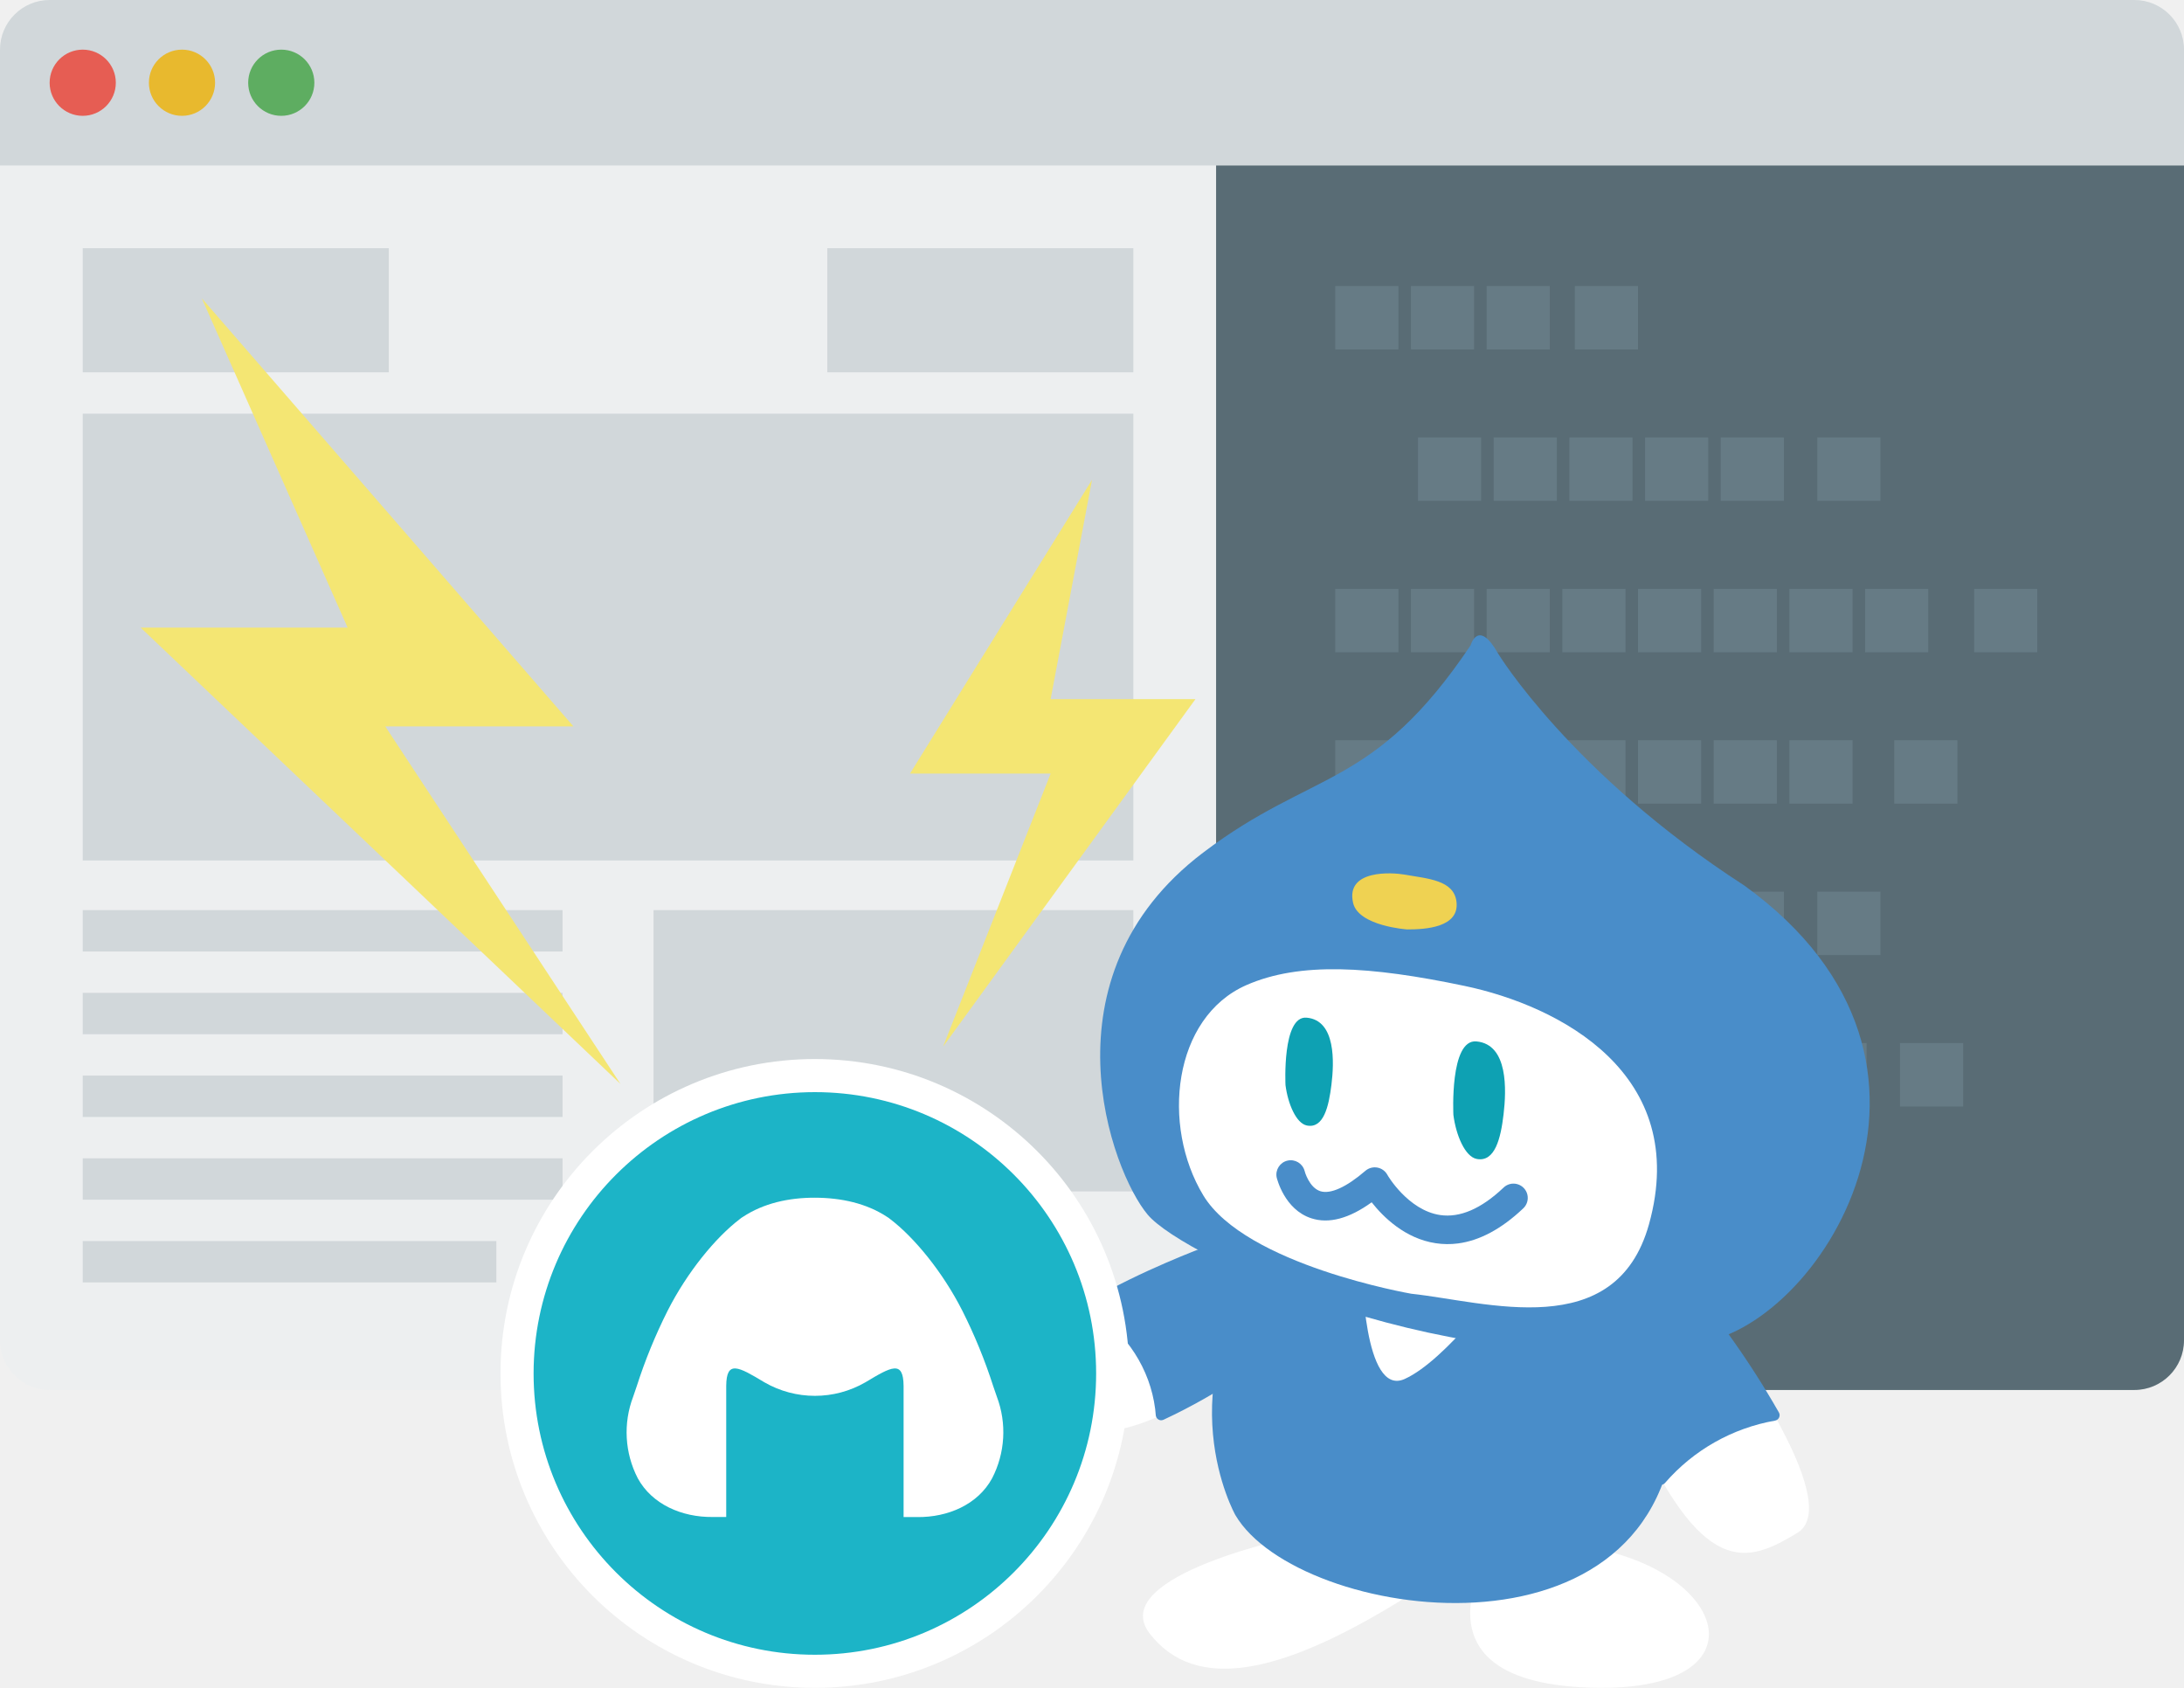
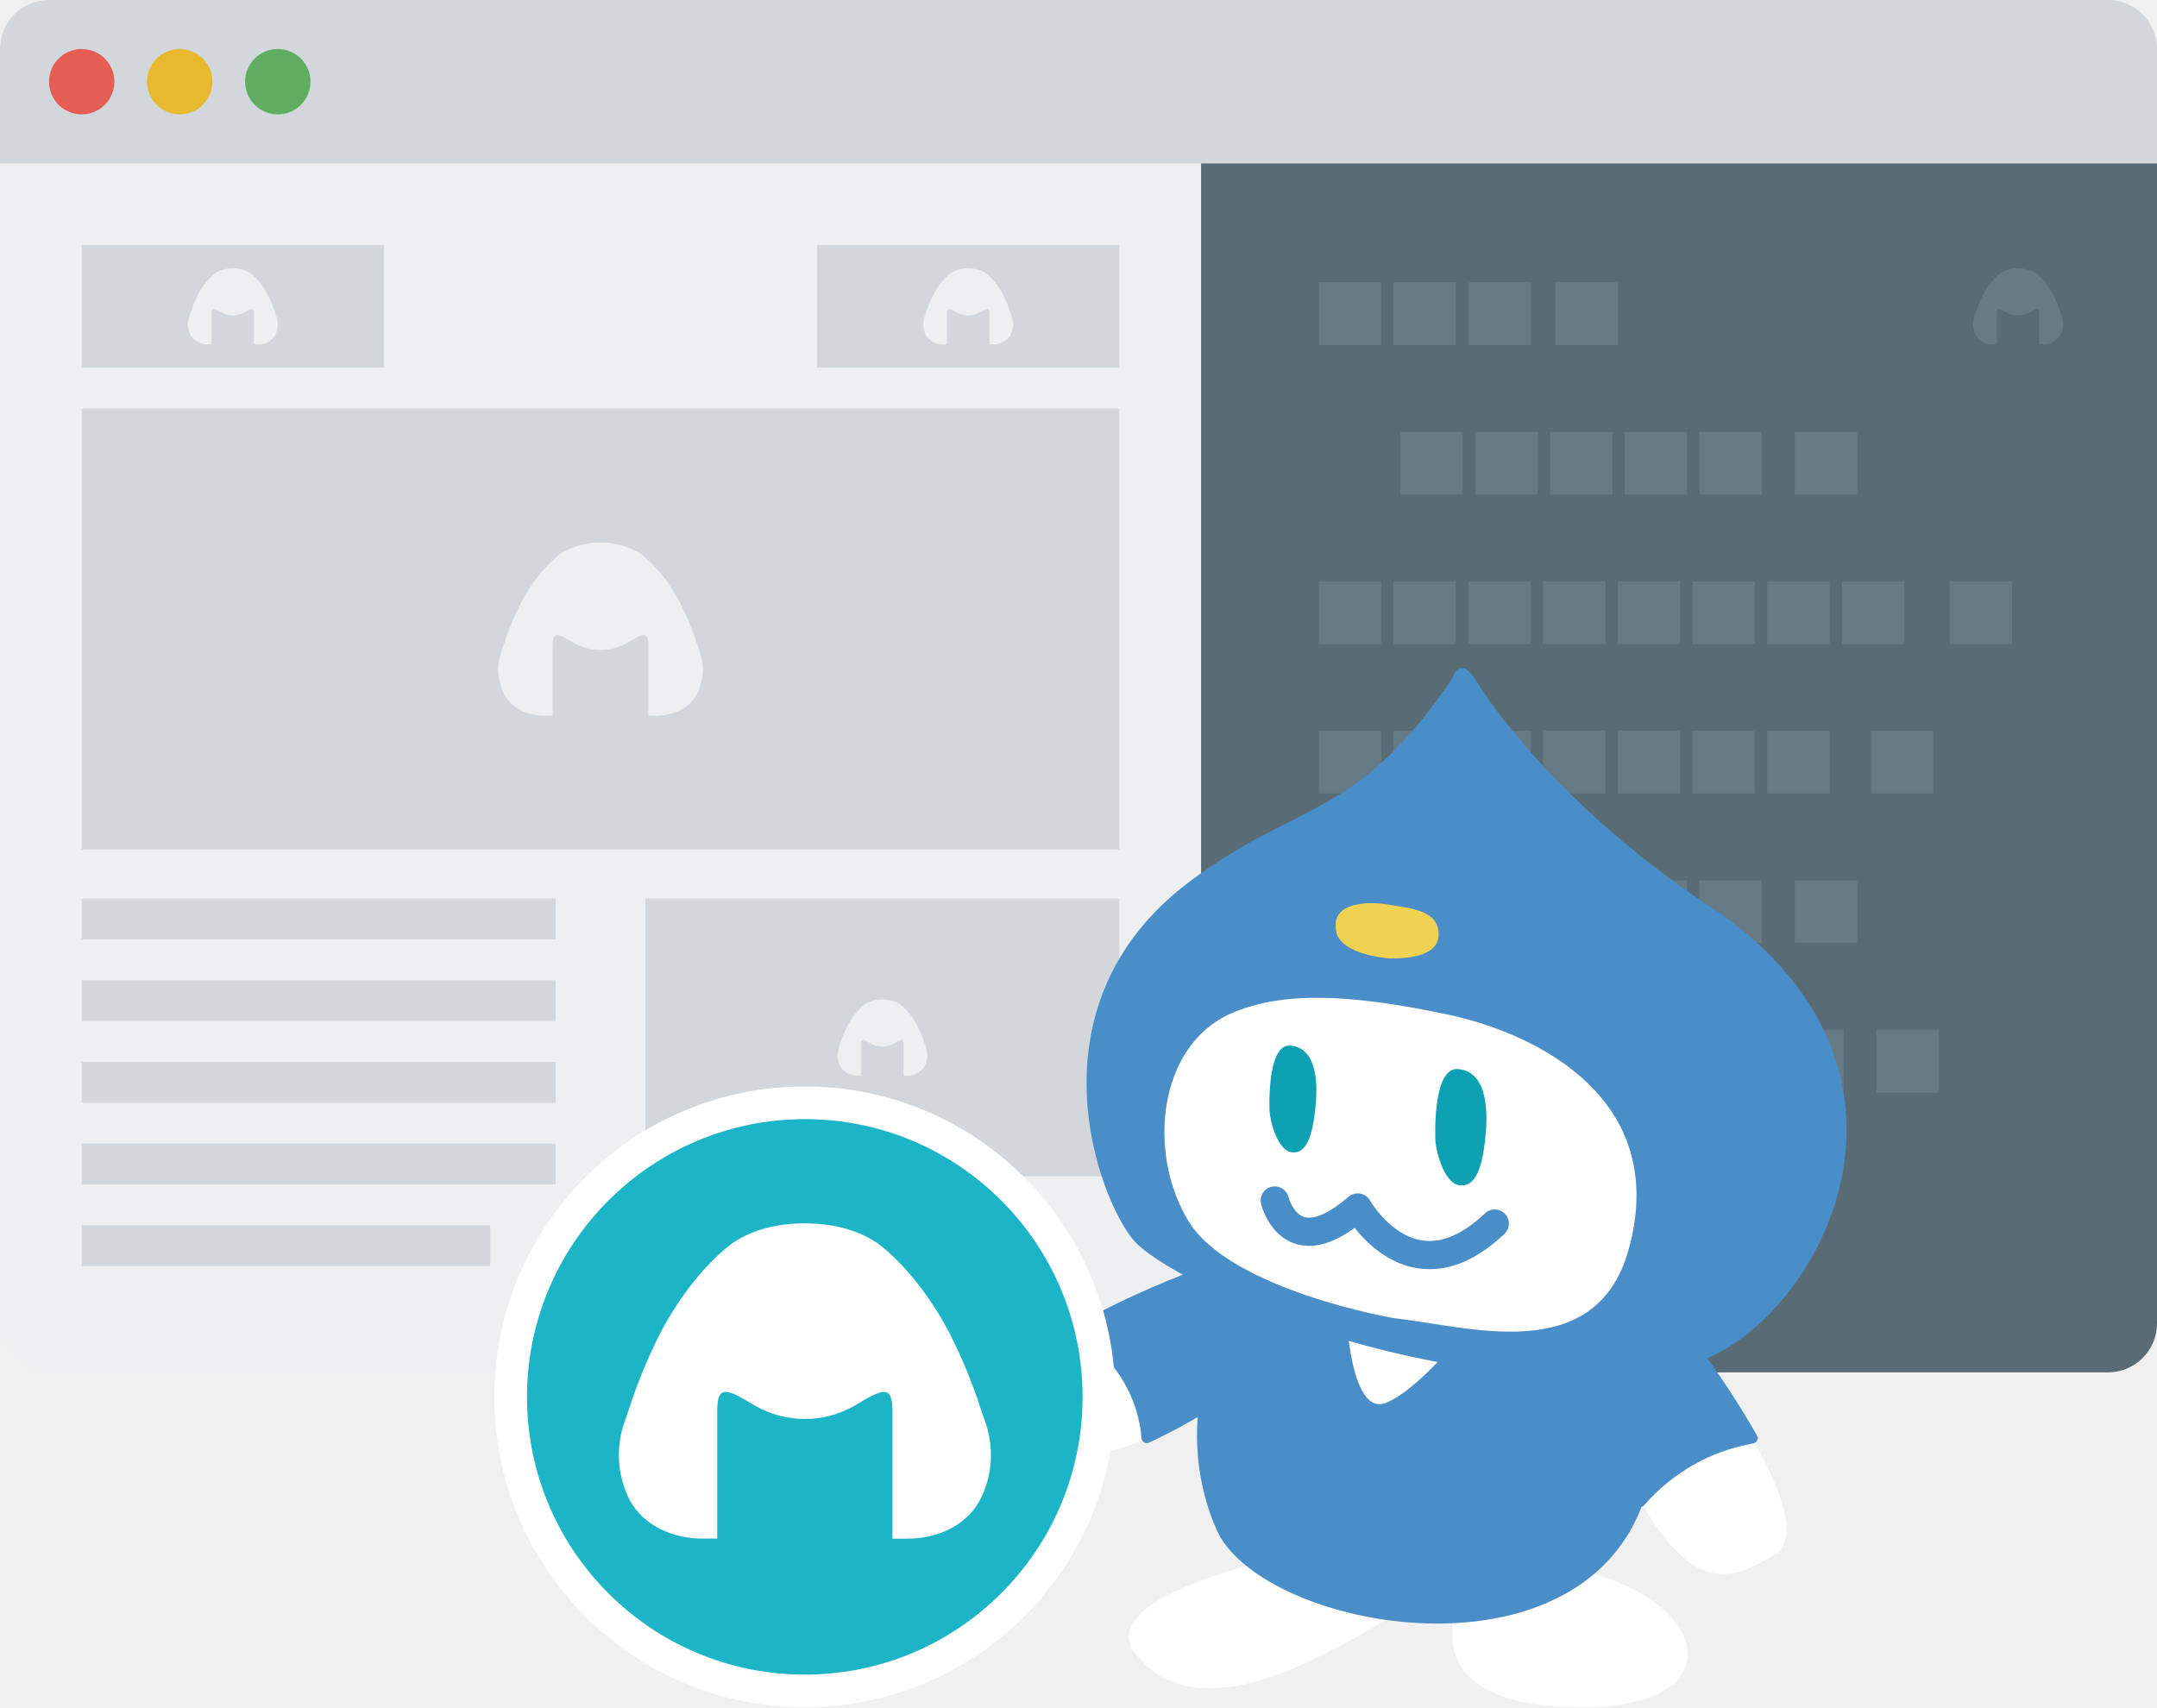
- <svg xmlns="http://www.w3.org/2000/svg" id="レイヤー_1" data-name="レイヤー 1" viewBox="0 0 528 408">
+ <svg xmlns="http://www.w3.org/2000/svg" id="レイヤー_1" data-name="レイヤー 1" viewBox="0 0 528 418">
  <defs>
-     <style>.cls-1{fill:none;}.cls-2{fill:#edeff0;}.cls-3{fill:#d1d7da;}.cls-4{fill:#596c75;}.cls-5{fill:#e65d53;}.cls-6{fill:#e8b92e;}.cls-7{fill:#5ead61;}.cls-8{font-size:20px;fill:#667b85;font-family:KozGoPr6N-Regular-83pv-RKSJ-H, Kozuka Gothic Pr6N;}.cls-9{letter-spacing:-0.03em;}.cls-10{fill:#fff;}.cls-11{fill:#498dc9;}.cls-12{fill:#efd252;}.cls-13{fill:#0ea1b3;}.cls-14{fill:#1cb4c7;}.cls-15{fill:#f4e673;}.cls-16{clip-path:url(#clip-path);}.cls-17{opacity:0.2;}</style>
+     <style>.cls-1{fill:none;}.cls-2{clip-path:url(#clip-path);}.cls-3{opacity:0.1;}.cls-4{fill:#fff;}.cls-5{fill:#edeff0;}.cls-6{fill:#d1d7da;}.cls-7{fill:#596c75;}.cls-8{fill:#e65d53;}.cls-9{fill:#e8b92e;}.cls-10{fill:#5ead61;}.cls-11{font-size:20px;font-family:KozGoPr6N-Regular-83pv-RKSJ-H, Kozuka Gothic Pr6N;}.cls-11,.cls-13{fill:#667b85;}.cls-12{letter-spacing:-0.03em;}.cls-14{fill:#498dc9;}.cls-15{fill:#efd252;}.cls-16{fill:#0ea1b3;}.cls-17{fill:#1cb4c7;}</style>
    <clipPath id="clip-path">
      <rect class="cls-1" x="-1650" width="1600" height="900" />
    </clipPath>
  </defs>
-   <rect class="cls-2" width="528" height="336" rx="12" ry="12" />
-   <path class="cls-3" d="M12,0H516a12,12,0,0,1,12,12V40a0,0,0,0,1,0,0H0a0,0,0,0,1,0,0V12A12,12,0,0,1,12,0Z" />
-   <path class="cls-4" d="M294,40H528a0,0,0,0,1,0,0V324a12,12,0,0,1-12,12H294a0,0,0,0,1,0,0V40A0,0,0,0,1,294,40Z" />
-   <circle class="cls-5" cx="20" cy="20" r="8" />
-   <circle class="cls-6" cx="44" cy="20" r="8" />
-   <circle class="cls-7" cx="68" cy="20" r="8" />
-   <rect class="cls-3" x="20" y="60" width="74" height="30" />
-   <rect class="cls-3" x="20" y="100" width="254" height="108" />
-   <rect class="cls-3" x="158" y="220" width="116" height="68" />
-   <rect class="cls-3" x="20" y="220" width="116" height="10" />
-   <rect class="cls-3" x="20" y="240" width="116" height="10" />
-   <rect class="cls-3" x="20" y="260" width="116" height="10" />
-   <rect class="cls-3" x="20" y="280" width="116" height="10" />
-   <rect class="cls-3" x="20" y="300" width="100" height="10" />
-   <rect class="cls-3" x="200" y="60" width="74" height="30" />
-   <text class="cls-8" transform="translate(321 82)">
-     <tspan class="cls-9">■■■</tspan>
+   <g class="cls-2">
+     <g class="cls-3">
+       <path class="cls-4" d="M304,70H-596a24,24,0,0,0-24,24V694a24,24,0,0,0,24,24h348.86L-266,850H-26L-44.86,718H304a24,24,0,0,0,24-24V94A24,24,0,0,0,304,70ZM292,598H-584V106H292Z" />
+     </g>
+   </g>
+   <rect class="cls-5" width="528" height="336" rx="12" ry="12" />
+   <path class="cls-6" d="M12,0H516a12,12,0,0,1,12,12V40a0,0,0,0,1,0,0H0a0,0,0,0,1,0,0V12A12,12,0,0,1,12,0Z" />
+   <path class="cls-7" d="M294,40H528a0,0,0,0,1,0,0V324a12,12,0,0,1-12,12H294a0,0,0,0,1,0,0V40A0,0,0,0,1,294,40Z" />
+   <circle class="cls-8" cx="20" cy="20" r="8" />
+   <circle class="cls-9" cx="44" cy="20" r="8" />
+   <circle class="cls-10" cx="68" cy="20" r="8" />
+   <rect class="cls-6" x="20" y="60" width="74" height="30" />
+   <rect class="cls-6" x="20" y="100" width="254" height="108" />
+   <rect class="cls-6" x="158" y="220" width="116" height="68" />
+   <rect class="cls-6" x="20" y="220" width="116" height="10" />
+   <rect class="cls-6" x="20" y="240" width="116" height="10" />
+   <rect class="cls-6" x="20" y="260" width="116" height="10" />
+   <rect class="cls-6" x="20" y="280" width="116" height="10" />
+   <rect class="cls-6" x="20" y="300" width="100" height="10" />
+   <rect class="cls-6" x="200" y="60" width="74" height="30" />
+   <text class="cls-11" transform="translate(321 82)">
+     <tspan class="cls-12">■■■</tspan>
    <tspan x="57.92" y="0">■</tspan>
    <tspan x="0" y="36.6">　</tspan>
-     <tspan class="cls-9" x="20" y="36.6">■■■■■</tspan>
+     <tspan class="cls-12" x="20" y="36.6">■■■■■</tspan>
    <tspan x="116.53" y="36.6">■</tspan>
-     <tspan class="cls-9" x="0" y="73.2">■■■■■■■■</tspan>
+     <tspan class="cls-12" x="0" y="73.2">■■■■■■■■</tspan>
    <tspan x="154.45" y="73.2">■</tspan>
-     <tspan class="cls-9" x="0" y="109.8">■■■■■■■</tspan>
+     <tspan class="cls-12" x="0" y="109.8">■■■■■■■</tspan>
    <tspan x="135.14" y="109.8">■</tspan>
    <tspan x="0" y="146.4">　</tspan>
-     <tspan class="cls-9" x="20" y="146.4">■■■■■</tspan>
+     <tspan class="cls-12" x="20" y="146.4">■■■■■</tspan>
    <tspan x="116.53" y="146.4">■</tspan>
    <tspan x="0" y="183">　　</tspan>
-     <tspan class="cls-9" x="40" y="183">■■■■■</tspan>
+     <tspan class="cls-12" x="40" y="183">■■■■■</tspan>
    <tspan x="136.53" y="183">■</tspan>
-     <tspan class="cls-9" x="0" y="219.59">■■■■■</tspan>
+     <tspan class="cls-12" x="0" y="219.59">■■■■■</tspan>
    <tspan x="96.53" y="219.59">■</tspan>
  </text>
-   <path class="cls-10" d="M314.4,371.16s-47.46,9.6-36.41,23.77,31.54,9.79,60.2-7.78S314.4,371.16,314.4,371.16Z" />
-   <path class="cls-10" d="M360.91,373.58s-23,33.76,25.25,34.41S413,367.46,360.91,373.58Z" />
-   <path class="cls-10" d="M291.44,302.81s-47.18,17.45-41.18,30,12.64,22.82,49.84-1.71S291.44,302.81,291.44,302.81Z" />
-   <path class="cls-11" d="M298.65,366.22s-17.31-30.75,8.7-64c14.9-19,41.4-23.36,56.18-19.26,15.23,4.22,43.51,8.49,41.63,58.7C402.79,405,313.74,392,298.65,366.22Z" />
-   <path class="cls-10" d="M416.55,322.87s29.86,40.48,18,47.65-23.09,12.14-40.71-28.79S416.55,322.87,416.55,322.87Z" />
-   <path class="cls-10" d="M329.29,306.83s.33,31,10.3,26.51,23.93-23.71,23.93-23.71Z" />
-   <path class="cls-11" d="M315.73,312.78c-1-4.06-5.5-7.19-13.26-9.31a65.85,65.85,0,0,0-10.92-2,1.33,1.33,0,0,0-.56.07c-.15.06-15.24,5.67-27.21,12.72a1.3,1.3,0,0,0-.64,1.09,1.33,1.33,0,0,0,.58,1.13c8.78,5.87,14.3,14.43,15.55,24.1.07.52.11,1,.15,1.56a1.33,1.33,0,0,0,.64,1,1.3,1.3,0,0,0,.84.17,1.21,1.21,0,0,0,.36-.1,140.64,140.64,0,0,0,19.56-11.12C312.26,324.61,317.14,318.27,315.73,312.78Z" />
-   <path class="cls-11" d="M430.08,341.46A213.3,213.3,0,0,0,417.6,322.1a1.24,1.24,0,0,0-.42-.37c-2-1.08-19.35-10.28-26.4-3.86-4.2,3.82-3.6,11.79,1.82,24.38a165,165,0,0,0,7.82,16,1.31,1.31,0,0,0,1,.66h.29a1.3,1.3,0,0,0,.83-.45,45.61,45.61,0,0,1,26.62-15.06,1.32,1.32,0,0,0,.94-.73A1.3,1.3,0,0,0,430.08,341.46Z" />
-   <path class="cls-11" d="M277.48,293.64c-8.82-10.45-26.22-57.49,13.35-87.51C317.53,185.87,332,191,355.53,156c0,0,1.81-6.61,6.66,2,0,0,17.64,29,59.53,56.07C481.69,257.39,439,322,410,324.63,352.65,334.94,286.29,304.1,277.48,293.64Z" />
-   <path class="cls-10" d="M341.18,312.73s-40.06-6.91-50.27-23.77-7.38-43,10.41-50.83c12.92-5.67,29.93-4.6,52.78.2s54.68,21.22,44.56,57.6C390.62,324.83,359.28,314.66,341.18,312.73Z" />
-   <path class="cls-12" d="M340.19,224.67s-11.78-.79-13.07-6.42c-1.86-8.16,9.53-7.35,12.47-6.83,5.69,1,11.85,1.33,12.52,6.5C352.92,224.19,344.64,224.68,340.19,224.67Z" />
-   <path class="cls-13" d="M310.78,262.31s-.86-16.85,5.11-16.31c7.12.63,6.65,10.88,6,16.18s-1.9,10.68-5.93,9.89C313.35,271.56,311.36,266.8,310.78,262.31Z" />
-   <path class="cls-13" d="M351.37,269.51s-.94-18.35,5.56-17.77c7.76.69,7.25,11.85,6.57,17.62S361.43,281,357,280.15C354.17,279.59,352,274.4,351.37,269.51Z" />
-   <path class="cls-11" d="M352.45,300.58a19.25,19.25,0,0,1-5.36-.06c-7.41-1.11-12.69-6.35-15.48-9.89-5.44,3.93-10.33,5.24-14.57,3.87-6.51-2.09-8.32-9.58-8.4-9.9a3.47,3.47,0,0,1,6.75-1.59c0,.1,1.1,4.08,3.82,4.94,2.46.77,6.32-1,10.87-4.92a3.48,3.48,0,0,1,5.31.92c0,.08,5,8.61,12.78,9.76,4.77.7,9.91-1.51,15.26-6.57a3.46,3.46,0,1,1,4.78,5C363,297.07,357.71,299.9,352.45,300.58Z" />
-   <circle class="cls-1" cx="197" cy="332" r="76" />
-   <circle class="cls-14" cx="197" cy="332" r="72" />
-   <path class="cls-10" d="M197,264a68,68,0,1,1-68,68,68.07,68.07,0,0,1,68-68m0-8a76,76,0,1,0,76,76,76,76,0,0,0-76-76Z" />
-   <path class="cls-10" d="M241,337.63l-.87-2.52a126.5,126.5,0,0,0-7.48-18.28c-4.71-9.28-11.55-17.67-17.48-22.17l-.33-.26-.36-.23c-5-3.3-11.1-4.63-17.45-4.65s-12.47,1.35-17.45,4.65l-.36.23-.33.26c-5.93,4.5-12.77,12.89-17.48,22.17a126.5,126.5,0,0,0-7.48,18.28c-.3.87-.59,1.71-.86,2.52a24.2,24.2,0,0,0,1.11,19.7c3.45,6.34,10.71,9.45,18.08,9.37.34,0,.68,0,1,0h2.31V335c.06-6.26,2.91-4.66,9.21-.87a24.41,24.41,0,0,0,24.46,0c6.3-3.79,9.15-5.39,9.21.87v31.72h2.31c.34,0,.68,0,1,0,7.37.08,14.63-3,18.09-9.37A24.27,24.27,0,0,0,241,337.63Z" />
-   <polygon class="cls-15" points="48.78 72.1 138.63 175.59 93.14 175.59 150 262.02 34 151.71 84.04 151.71 48.78 72.1" />
-   <polygon class="cls-15" points="264 116 220 187 254 187 228 253 289.01 169 254 169 264 116" />
-   <g class="cls-16">
-     <g class="cls-17">
-       <path class="cls-10" d="M304,70H-596a24,24,0,0,0-24,24V694a24,24,0,0,0,24,24h348.86L-266,850H-26L-44.86,718H304a24,24,0,0,0,24-24V94A24,24,0,0,0,304,70ZM292,598H-584V106H292Z" />
-     </g>
-   </g>
+   <path class="cls-5" d="M171.14,159.23l-.47-1.38a70.34,70.34,0,0,0-4.11-10,37.34,37.34,0,0,0-9.6-12.17l-.18-.15-.2-.12a19.21,19.21,0,0,0-19.16,0l-.2.12-.18.15a37.34,37.34,0,0,0-9.6,12.17,70.34,70.34,0,0,0-4.11,10l-.47,1.38a13.32,13.32,0,0,0,.61,10.81c1.9,3.49,5.88,5.19,9.93,5.15h1.83V157.76c0-3.44,1.6-2.56,5.06-.48a13.36,13.36,0,0,0,13.42,0c3.46-2.08,5-3,5.06.48v17.42h1.83c4.05,0,8-1.66,9.93-5.15A13.32,13.32,0,0,0,171.14,159.23Z" />
+   <path class="cls-5" d="M171.14,159.23l-.47-1.38a70.34,70.34,0,0,0-4.11-10,37.34,37.34,0,0,0-9.6-12.17l-.18-.15-.2-.12a19.21,19.21,0,0,0-19.16,0l-.2.12-.18.15a37.34,37.34,0,0,0-9.6,12.17,70.34,70.34,0,0,0-4.11,10l-.47,1.38a13.32,13.32,0,0,0,.61,10.81c1.9,3.49,5.88,5.19,9.93,5.15h1.83V157.76c0-3.44,1.6-2.56,5.06-.48a13.36,13.36,0,0,0,13.42,0c3.46-2.08,5-3,5.06.48v17.42h1.83c4.05,0,8-1.66,9.93-5.15A13.32,13.32,0,0,0,171.14,159.23Z" />
+   <path class="cls-5" d="M67.62,77.3l-.21-.61a30.69,30.69,0,0,0-1.8-4.41,16.37,16.37,0,0,0-4.23-5.36l-.08-.06-.08-.06a8.51,8.51,0,0,0-8.44,0l-.08.06-.08.06a16.37,16.37,0,0,0-4.23,5.36,30.69,30.69,0,0,0-1.8,4.41l-.21.61a5.85,5.85,0,0,0,.27,4.76A4.79,4.79,0,0,0,51,84.32h.8V76.65c0-1.51.7-1.12,2.23-.21a5.87,5.87,0,0,0,5.9,0c1.53-.91,2.22-1.3,2.23.21v7.67H63a4.78,4.78,0,0,0,4.37-2.26A5.85,5.85,0,0,0,67.62,77.3Z" />
+   <path class="cls-5" d="M247.62,77.3l-.21-.61a30.69,30.69,0,0,0-1.8-4.41,16.37,16.37,0,0,0-4.23-5.36l-.08-.06-.08-.06a8.51,8.51,0,0,0-8.44,0l-.08.06-.08.06a16.37,16.37,0,0,0-4.23,5.36,30.69,30.69,0,0,0-1.8,4.41l-.21.61a5.85,5.85,0,0,0,.27,4.76A4.79,4.79,0,0,0,231,84.32h.8V76.65c0-1.51.7-1.12,2.23-.21a5.87,5.87,0,0,0,5.9,0c1.53-.91,2.22-1.3,2.23.21v7.67h.8a4.78,4.78,0,0,0,4.37-2.26A5.85,5.85,0,0,0,247.62,77.3Z" />
+   <path class="cls-13" d="M504.62,77.3l-.21-.61a30.69,30.69,0,0,0-1.8-4.41,16.37,16.37,0,0,0-4.23-5.36l-.08-.06-.08-.06a8.51,8.51,0,0,0-8.44,0l-.08.06-.08.06a16.37,16.37,0,0,0-4.23,5.36,30.69,30.69,0,0,0-1.8,4.41l-.21.61a5.85,5.85,0,0,0,.27,4.76A4.79,4.79,0,0,0,488,84.32h.8V76.65c0-1.51.7-1.12,2.23-.21a5.87,5.87,0,0,0,5.9,0c1.53-.91,2.22-1.3,2.23.21v7.67h.8a4.78,4.78,0,0,0,4.37-2.26A5.85,5.85,0,0,0,504.62,77.3Z" />
+   <path class="cls-5" d="M226.62,256.3l-.21-.61a30.69,30.69,0,0,0-1.8-4.41,16.37,16.37,0,0,0-4.23-5.36l-.08-.06-.08-.06a8.51,8.51,0,0,0-8.44,0l-.08.06-.08.06a16.37,16.37,0,0,0-4.23,5.36,30.69,30.69,0,0,0-1.8,4.41l-.21.61a5.85,5.85,0,0,0,.27,4.76,4.79,4.79,0,0,0,4.37,2.26h.8v-7.67c0-1.51.7-1.12,2.23-.21a5.87,5.87,0,0,0,5.9,0c1.53-.91,2.22-1.3,2.23.21v7.67h.8a4.78,4.78,0,0,0,4.37-2.26A5.85,5.85,0,0,0,226.62,256.3Z" />
+   <path class="cls-4" d="M314.4,381.16s-47.46,9.6-36.41,23.77,31.54,9.79,60.2-7.78S314.4,381.16,314.4,381.16Z" />
+   <path class="cls-4" d="M360.91,383.58s-23,33.76,25.25,34.41S413,377.46,360.91,383.58Z" />
+   <path class="cls-4" d="M291.44,312.81s-47.18,17.45-41.18,30,12.64,22.82,49.84-1.71S291.44,312.81,291.44,312.81Z" />
+   <path class="cls-14" d="M298.65,376.22s-17.31-30.75,8.7-64c14.9-19,41.4-23.36,56.18-19.26,15.23,4.22,43.51,8.49,41.63,58.7C402.79,415,313.74,402,298.65,376.22Z" />
+   <path class="cls-4" d="M416.55,332.87s29.86,40.48,18,47.65-23.09,12.14-40.71-28.79S416.55,332.87,416.55,332.87Z" />
+   <path class="cls-4" d="M329.29,316.83s.33,31,10.3,26.51,23.93-23.71,23.93-23.71Z" />
+   <path class="cls-14" d="M315.73,322.78c-1-4.06-5.5-7.19-13.26-9.31a65.85,65.85,0,0,0-10.92-2,1.33,1.33,0,0,0-.56.07c-.15.06-15.24,5.67-27.21,12.72a1.3,1.3,0,0,0-.64,1.09,1.33,1.33,0,0,0,.58,1.13c8.78,5.87,14.3,14.43,15.55,24.1.07.52.11,1,.15,1.56a1.33,1.33,0,0,0,.64,1,1.3,1.3,0,0,0,.84.17,1.21,1.21,0,0,0,.36-.1,140.64,140.64,0,0,0,19.56-11.12C312.26,334.61,317.14,328.27,315.73,322.78Z" />
+   <path class="cls-14" d="M430.08,351.46A213.3,213.3,0,0,0,417.6,332.1a1.24,1.24,0,0,0-.42-.37c-2-1.08-19.35-10.28-26.4-3.86-4.2,3.82-3.6,11.79,1.82,24.38a165,165,0,0,0,7.82,16,1.31,1.31,0,0,0,1,.66h.29a1.3,1.3,0,0,0,.83-.45,45.61,45.61,0,0,1,26.62-15.06,1.32,1.32,0,0,0,.94-.73A1.3,1.3,0,0,0,430.08,351.46Z" />
+   <path class="cls-14" d="M277.48,303.64c-8.82-10.45-26.22-57.49,13.35-87.51C317.53,195.87,332,201,355.53,166c0,0,1.81-6.61,6.66,2,0,0,17.64,29,59.53,56.07C481.69,267.39,439,332,410,334.63,352.65,344.94,286.29,314.1,277.48,303.64Z" />
+   <path class="cls-4" d="M341.18,322.73s-40.06-6.91-50.27-23.77-7.38-43,10.41-50.83c12.92-5.67,29.93-4.6,52.78.2s54.68,21.22,44.56,57.6C390.62,334.83,359.28,324.66,341.18,322.73Z" />
+   <path class="cls-15" d="M340.19,234.67s-11.78-.79-13.07-6.42c-1.86-8.16,9.53-7.35,12.47-6.83,5.69,1,11.85,1.33,12.52,6.5C352.92,234.19,344.64,234.68,340.19,234.67Z" />
+   <path class="cls-16" d="M310.78,272.31s-.86-16.85,5.11-16.31c7.12.63,6.65,10.88,6,16.18s-1.9,10.68-5.93,9.89C313.35,281.56,311.36,276.8,310.78,272.31Z" />
+   <path class="cls-16" d="M351.37,279.51s-.94-18.35,5.56-17.77c7.76.69,7.25,11.85,6.57,17.62S361.43,291,357,290.15C354.17,289.59,352,284.4,351.37,279.51Z" />
+   <path class="cls-14" d="M352.45,310.58a19.25,19.25,0,0,1-5.36-.06c-7.41-1.11-12.69-6.35-15.48-9.89-5.44,3.93-10.33,5.24-14.57,3.87-6.51-2.09-8.32-9.58-8.4-9.9a3.47,3.47,0,0,1,6.75-1.59c0,.1,1.1,4.08,3.82,4.94,2.46.77,6.32-1,10.87-4.92a3.48,3.48,0,0,1,5.31.92c0,.08,5,8.61,12.78,9.76,4.77.7,9.91-1.51,15.26-6.57a3.46,3.46,0,1,1,4.78,5C363,307.07,357.71,309.9,352.45,310.58Z" />
+   <circle class="cls-1" cx="197" cy="342" r="76" />
+   <circle class="cls-17" cx="197" cy="342" r="72" />
+   <path class="cls-4" d="M197,274a68,68,0,1,1-68,68,68.07,68.07,0,0,1,68-68m0-8a76,76,0,1,0,76,76,76,76,0,0,0-76-76Z" />
+   <path class="cls-4" d="M241,347.63l-.87-2.52a126.5,126.5,0,0,0-7.48-18.28c-4.71-9.28-11.55-17.67-17.48-22.17l-.33-.26-.36-.23c-5-3.3-11.1-4.63-17.45-4.65s-12.47,1.35-17.45,4.65l-.36.23-.33.26c-5.93,4.5-12.77,12.89-17.48,22.17a126.5,126.5,0,0,0-7.48,18.28c-.3.87-.59,1.71-.86,2.52a24.2,24.2,0,0,0,1.11,19.7c3.45,6.34,10.71,9.45,18.08,9.37.34,0,.68,0,1,0h2.31V345c.06-6.26,2.91-4.66,9.21-.87a24.41,24.41,0,0,0,24.46,0c6.3-3.79,9.15-5.39,9.21.87v31.72h2.31c.34,0,.68,0,1,0,7.37.08,14.63-3,18.09-9.37A24.27,24.27,0,0,0,241,347.63Z" />
</svg>
